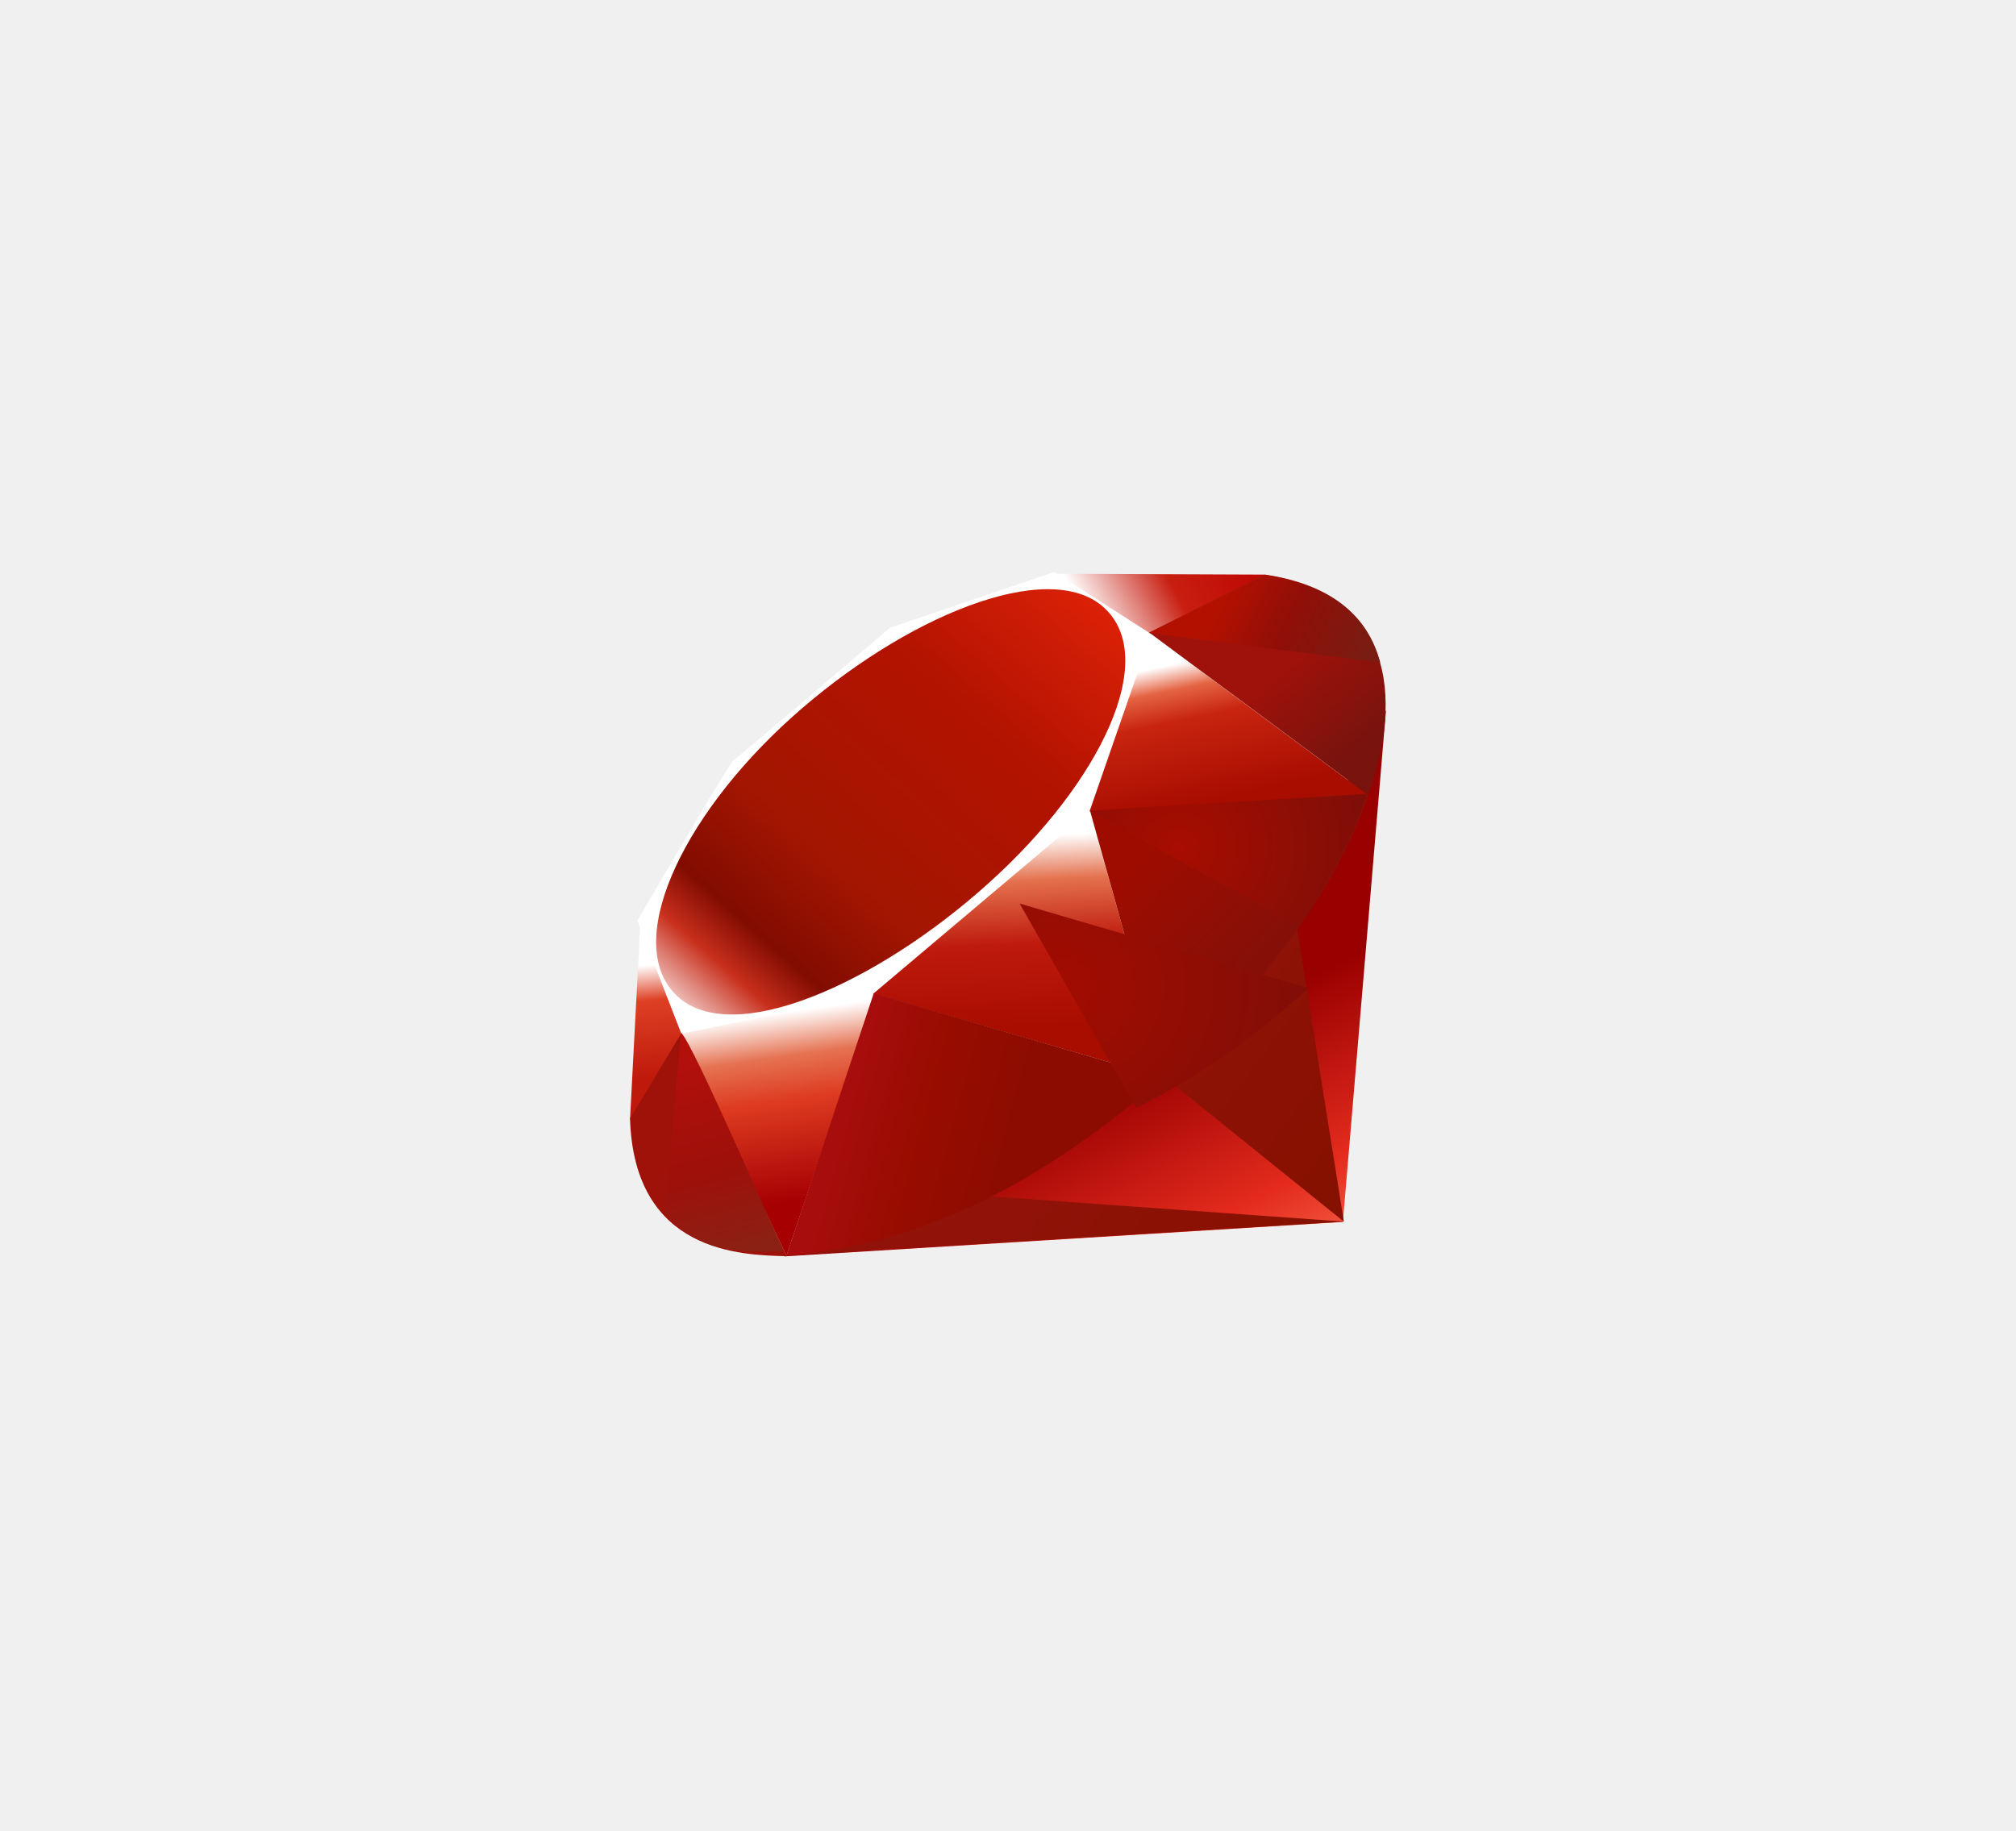
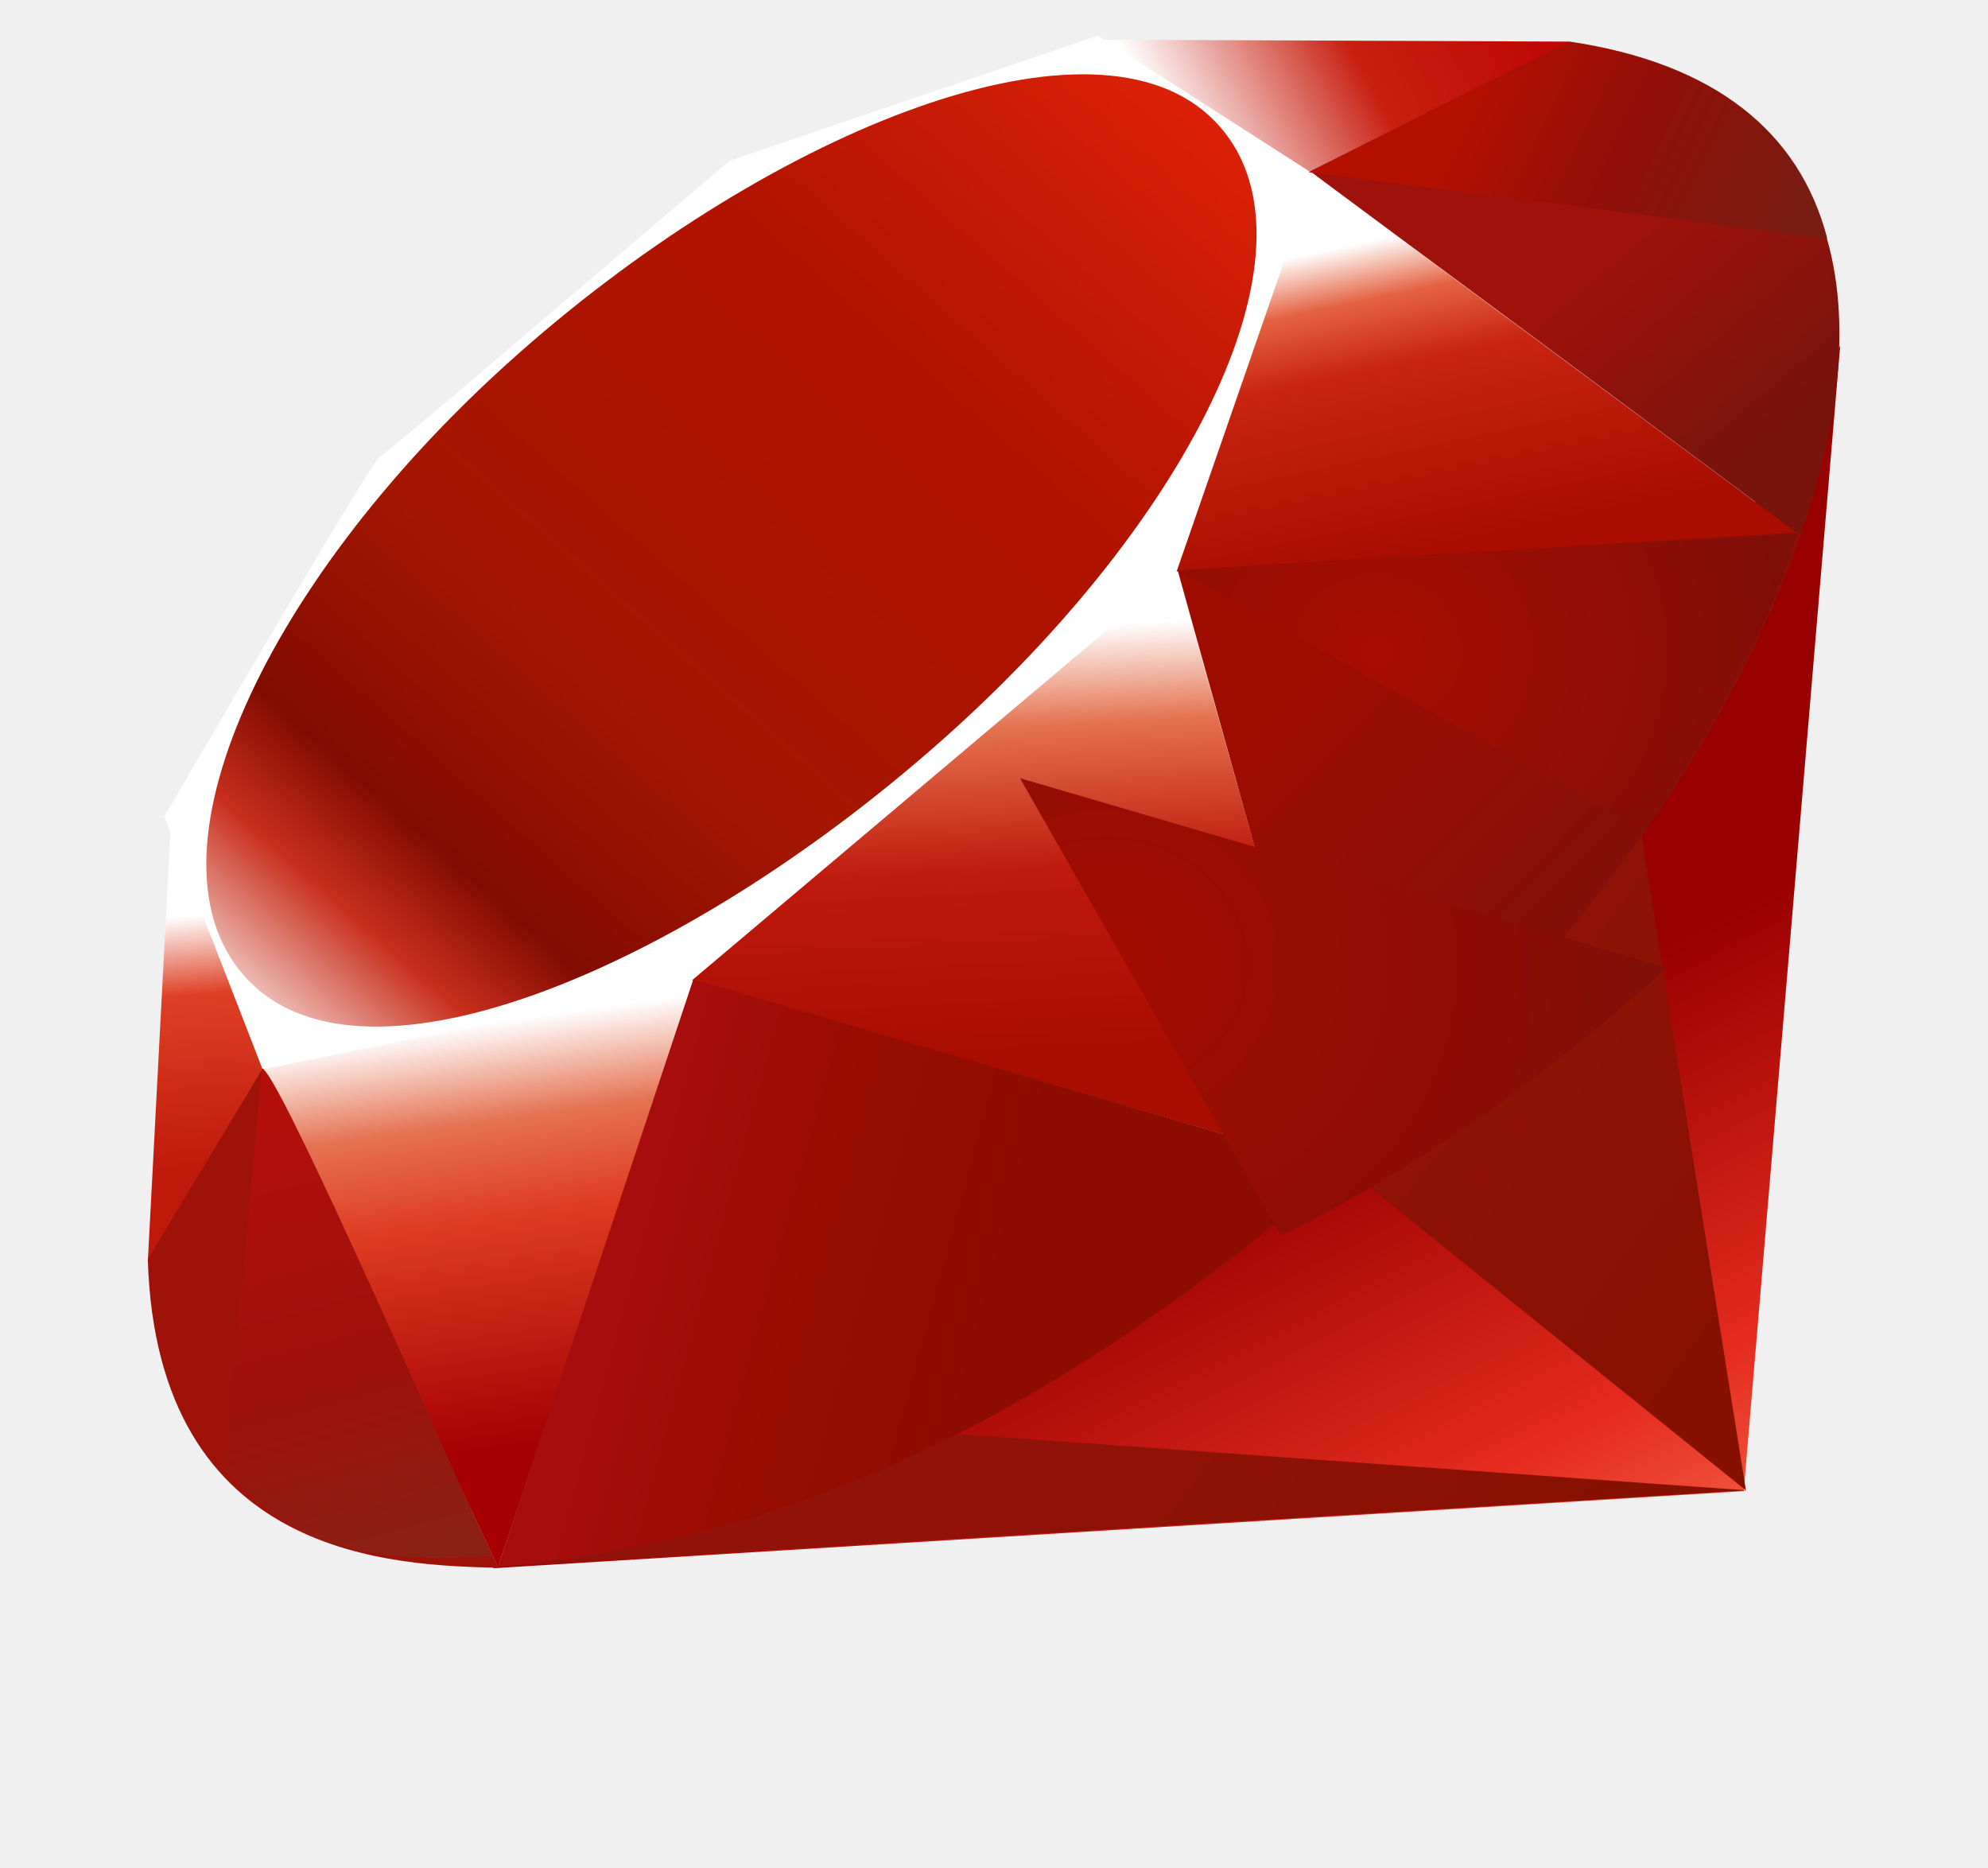
- <svg xmlns="http://www.w3.org/2000/svg" width="87" height="79" viewBox="0 0 87 79" fill="none">
-   <path fill-rule="evenodd" clip-rule="evenodd" d="M52.464 44.187L33.835 54.23L57.953 52.744L59.812 30.662L52.464 44.187Z" fill="url(#paint0_linear_3_50)" />
-   <path fill-rule="evenodd" clip-rule="evenodd" d="M57.995 52.729L55.922 39.737L50.275 46.508L57.995 52.729Z" fill="url(#paint1_linear_3_50)" />
-   <path fill-rule="evenodd" clip-rule="evenodd" d="M58.022 52.729L42.835 51.646L33.918 54.201L58.022 52.729Z" fill="url(#paint2_linear_3_50)" />
-   <path fill-rule="evenodd" clip-rule="evenodd" d="M33.938 54.205L37.732 42.919L29.384 44.54L33.938 54.205Z" fill="url(#paint3_linear_3_50)" />
-   <path fill-rule="evenodd" clip-rule="evenodd" d="M50.274 46.544L46.783 34.128L36.791 42.633L50.274 46.544Z" fill="url(#paint4_linear_3_50)" />
-   <path fill-rule="evenodd" clip-rule="evenodd" d="M59.02 34.303L49.576 27.299L46.947 35.019L59.02 34.303Z" fill="url(#paint5_linear_3_50)" />
-   <path fill-rule="evenodd" clip-rule="evenodd" d="M54.605 24.802L49.05 27.59L45.546 24.765L54.605 24.802Z" fill="url(#paint6_linear_3_50)" />
-   <path fill-rule="evenodd" clip-rule="evenodd" d="M27.188 48.326L29.515 44.472L27.632 39.881L27.188 48.326Z" fill="url(#paint7_linear_3_50)" />
-   <path fill-rule="evenodd" clip-rule="evenodd" d="M27.507 39.737L29.401 44.614L37.629 42.938L47.022 35.011L49.673 27.364L45.501 24.688L38.405 27.099C36.167 28.988 31.828 32.724 31.672 32.795C31.518 32.867 28.806 37.518 27.507 39.737Z" fill="white" />
-   <path fill-rule="evenodd" clip-rule="evenodd" d="M34.156 30.974C39.002 26.612 45.25 24.035 47.648 26.23C50.043 28.428 47.502 33.765 42.656 38.126C37.81 42.489 31.64 45.208 29.244 43.012C26.846 40.816 29.309 35.337 34.156 30.974Z" fill="url(#paint8_linear_3_50)" />
-   <path fill-rule="evenodd" clip-rule="evenodd" d="M33.938 54.201L37.704 42.878L50.204 46.525C45.684 50.373 40.657 53.629 33.938 54.201Z" fill="url(#paint9_linear_3_50)" />
-   <path fill-rule="evenodd" clip-rule="evenodd" d="M47.04 34.988L50.248 46.531C54.024 42.927 57.413 39.051 59.073 34.256L47.04 34.988Z" fill="url(#paint10_linear_3_50)" />
-   <path fill-rule="evenodd" clip-rule="evenodd" d="M59.04 34.316C60.325 30.795 60.621 25.747 54.564 24.808L49.596 27.302L59.04 34.316Z" fill="url(#paint11_linear_3_50)" />
-   <path fill-rule="evenodd" clip-rule="evenodd" d="M27.188 48.275C27.364 54.084 31.981 54.171 33.948 54.221L29.406 44.591L27.188 48.275Z" fill="#9E1209" />
-   <path fill-rule="evenodd" clip-rule="evenodd" d="M47.057 35.007C49.958 36.625 55.806 39.878 55.925 39.937C56.11 40.032 58.446 36.36 58.977 34.283L47.057 35.006V35.007Z" fill="url(#paint12_radial_3_50)" />
-   <path fill-rule="evenodd" clip-rule="evenodd" d="M44 39L49.032 47.816C52.008 46.351 54.338 44.566 56.472 42.653L44 39Z" fill="url(#paint13_radial_3_50)" />
-   <path fill-rule="evenodd" clip-rule="evenodd" d="M29.386 44.603L28.673 52.312C30.019 53.981 31.868 54.126 33.81 53.995C32.406 50.821 29.6 44.475 29.386 44.603Z" fill="url(#paint14_linear_3_50)" />
-   <path fill-rule="evenodd" clip-rule="evenodd" d="M49.566 27.32L59.562 28.594C59.028 26.541 57.39 25.217 54.598 24.802L49.566 27.32Z" fill="url(#paint15_linear_3_50)" />
+ <svg xmlns="http://www.w3.org/2000/svg" width="33" height="31" viewBox="0 0 33 36" fill="none">
+   <g clip-path="url(#clip0_250_5)">
+     <path fill-rule="evenodd" clip-rule="evenodd" d="M25.464 20.187L6.835 30.23L30.953 28.744L32.812 6.662L25.464 20.187Z" fill="url(#paint0_linear_250_5)" />
+     <path fill-rule="evenodd" clip-rule="evenodd" d="M30.995 28.729L28.922 15.737L23.275 22.508L30.995 28.729Z" fill="url(#paint1_linear_250_5)" />
+     <path fill-rule="evenodd" clip-rule="evenodd" d="M31.022 28.729L15.835 27.646L6.918 30.201L31.022 28.729Z" fill="url(#paint2_linear_250_5)" />
+     <path fill-rule="evenodd" clip-rule="evenodd" d="M6.938 30.205L10.732 18.919L2.384 20.54L6.938 30.205Z" fill="url(#paint3_linear_250_5)" />
+     <path fill-rule="evenodd" clip-rule="evenodd" d="M23.274 22.544L19.783 10.128L9.791 18.633L23.274 22.544Z" fill="url(#paint4_linear_250_5)" />
+     <path fill-rule="evenodd" clip-rule="evenodd" d="M32.02 10.303L22.576 3.299L19.947 11.019L32.02 10.303Z" fill="url(#paint5_linear_250_5)" />
+     <path fill-rule="evenodd" clip-rule="evenodd" d="M27.605 0.802L22.05 3.59L18.546 0.765L27.605 0.802Z" fill="url(#paint6_linear_250_5)" />
+     <path fill-rule="evenodd" clip-rule="evenodd" d="M0.188 24.326L2.515 20.472L0.632 15.881L0.188 24.326Z" fill="url(#paint7_linear_250_5)" />
+     <path fill-rule="evenodd" clip-rule="evenodd" d="M0.507 15.737L2.401 20.614L10.629 18.938L20.022 11.011L22.673 3.364L18.501 0.688L11.405 3.099C9.168 4.988 4.828 8.725 4.672 8.795C4.518 8.866 1.807 13.518 0.507 15.737Z" fill="white" />
+     <path fill-rule="evenodd" clip-rule="evenodd" d="M7.156 6.974C12.002 2.612 18.25 0.035 20.648 2.231C23.043 4.428 20.502 9.765 15.656 14.126C10.81 18.488 4.639 21.208 2.244 19.012C-0.154 16.816 2.31 11.336 7.156 6.974Z" fill="url(#paint8_linear_250_5)" />
+     <path fill-rule="evenodd" clip-rule="evenodd" d="M6.938 30.201L10.704 18.878L23.204 22.525C18.684 26.373 13.658 29.629 6.938 30.201Z" fill="url(#paint9_linear_250_5)" />
+     <path fill-rule="evenodd" clip-rule="evenodd" d="M20.04 10.988L23.248 22.531C27.024 18.927 30.413 15.051 32.073 10.256L20.04 10.988Z" fill="url(#paint10_linear_250_5)" />
+     <path fill-rule="evenodd" clip-rule="evenodd" d="M32.04 10.316C33.325 6.795 33.621 1.746 27.564 0.808L22.596 3.302L32.04 10.316Z" fill="url(#paint11_linear_250_5)" />
+     <path fill-rule="evenodd" clip-rule="evenodd" d="M0.188 24.275C0.364 30.084 4.981 30.171 6.948 30.221L2.406 20.591L0.188 24.275Z" fill="#9E1209" />
+     <path fill-rule="evenodd" clip-rule="evenodd" d="M20.058 11.007C22.958 12.625 28.806 15.878 28.925 15.937C29.11 16.032 31.446 12.36 31.977 10.283L20.058 11.006V11.007Z" fill="url(#paint12_radial_250_5)" />
+     <path fill-rule="evenodd" clip-rule="evenodd" d="M17 15L22.032 23.816C25.008 22.351 27.338 20.566 29.472 18.652L17 15Z" fill="url(#paint13_radial_250_5)" />
+     <path fill-rule="evenodd" clip-rule="evenodd" d="M2.386 20.603L1.673 28.312C3.019 29.981 4.868 30.126 6.81 29.995C5.406 26.821 2.6 20.475 2.386 20.603Z" fill="url(#paint14_linear_250_5)" />
+     <path fill-rule="evenodd" clip-rule="evenodd" d="M22.566 3.32L32.562 4.594C32.028 2.541 30.39 1.217 27.598 0.802L22.566 3.32Z" fill="url(#paint15_linear_250_5)" />
+   </g>
  <defs>
-     <linearGradient id="paint0_linear_3_50" x1="55.851" y1="56.917" x2="49.924" y2="45.392" gradientUnits="userSpaceOnUse">
+     <linearGradient id="paint0_linear_250_5" x1="28.851" y1="32.917" x2="22.924" y2="21.392" gradientUnits="userSpaceOnUse">
      <stop stop-color="#FB7655" />
      <stop offset="0.41" stop-color="#E42B1E" />
      <stop offset="0.99" stop-color="#990000" />
      <stop offset="1" stop-color="#990000" />
    </linearGradient>
-     <linearGradient id="paint1_linear_3_50" x1="59.28" y1="47.648" x2="50.959" y2="41.499" gradientUnits="userSpaceOnUse">
+     <linearGradient id="paint1_linear_250_5" x1="32.28" y1="23.648" x2="23.959" y2="17.499" gradientUnits="userSpaceOnUse">
      <stop stop-color="#871101" />
      <stop offset="0.99" stop-color="#911209" />
      <stop offset="1" stop-color="#911209" />
    </linearGradient>
-     <linearGradient id="paint2_linear_3_50" x1="52.182" y1="57.252" x2="43.864" y2="51.102" gradientUnits="userSpaceOnUse">
+     <linearGradient id="paint2_linear_250_5" x1="25.182" y1="33.252" x2="16.863" y2="27.102" gradientUnits="userSpaceOnUse">
      <stop stop-color="#871101" />
      <stop offset="0.99" stop-color="#911209" />
      <stop offset="1" stop-color="#911209" />
    </linearGradient>
-     <linearGradient id="paint3_linear_3_50" x1="33.559" y1="43.735" x2="34.698" y2="51.883" gradientUnits="userSpaceOnUse">
+     <linearGradient id="paint3_linear_250_5" x1="6.559" y1="19.735" x2="7.698" y2="27.883" gradientUnits="userSpaceOnUse">
      <stop stop-color="white" />
      <stop offset="0.23" stop-color="#E57252" />
      <stop offset="0.46" stop-color="#DE3B20" />
      <stop offset="0.99" stop-color="#A60003" />
      <stop offset="1" stop-color="#A60003" />
    </linearGradient>
-     <linearGradient id="paint4_linear_3_50" x1="43.017" y1="36.158" x2="43.435" y2="44.444" gradientUnits="userSpaceOnUse">
+     <linearGradient id="paint4_linear_250_5" x1="16.017" y1="12.159" x2="16.435" y2="20.444" gradientUnits="userSpaceOnUse">
      <stop stop-color="white" />
      <stop offset="0.23" stop-color="#E4714E" />
      <stop offset="0.56" stop-color="#BE1A0D" />
      <stop offset="0.99" stop-color="#A80D00" />
      <stop offset="1" stop-color="#A80D00" />
    </linearGradient>
-     <linearGradient id="paint5_linear_3_50" x1="51.41" y1="28.503" x2="52.672" y2="34.493" gradientUnits="userSpaceOnUse">
+     <linearGradient id="paint5_linear_250_5" x1="24.41" y1="4.503" x2="25.672" y2="10.493" gradientUnits="userSpaceOnUse">
      <stop stop-color="white" />
      <stop offset="0.18" stop-color="#E46342" />
      <stop offset="0.4" stop-color="#C82410" />
      <stop offset="0.99" stop-color="#A80D00" />
      <stop offset="1" stop-color="#A80D00" />
    </linearGradient>
-     <linearGradient id="paint6_linear_3_50" x1="46.779" y1="26.413" x2="53.048" y2="22.961" gradientUnits="userSpaceOnUse">
+     <linearGradient id="paint6_linear_250_5" x1="19.779" y1="2.413" x2="26.048" y2="-1.039" gradientUnits="userSpaceOnUse">
      <stop stop-color="white" />
      <stop offset="0.54" stop-color="#C81F11" />
      <stop offset="0.99" stop-color="#BF0905" />
      <stop offset="1" stop-color="#BF0905" />
    </linearGradient>
-     <linearGradient id="paint7_linear_3_50" x1="27.831" y1="41.666" x2="28.275" y2="46.565" gradientUnits="userSpaceOnUse">
+     <linearGradient id="paint7_linear_250_5" x1="0.83" y1="17.666" x2="1.275" y2="22.565" gradientUnits="userSpaceOnUse">
      <stop stop-color="white" />
      <stop offset="0.31" stop-color="#DE4024" />
      <stop offset="0.99" stop-color="#BF190B" />
      <stop offset="1" stop-color="#BF190B" />
    </linearGradient>
-     <linearGradient id="paint8_linear_3_50" x1="24.132" y1="47.879" x2="46.927" y2="22.067" gradientUnits="userSpaceOnUse">
+     <linearGradient id="paint8_linear_250_5" x1="-2.868" y1="23.879" x2="19.927" y2="-1.934" gradientUnits="userSpaceOnUse">
      <stop stop-color="#BD0012" />
      <stop offset="0.07" stop-color="white" />
      <stop offset="0.17" stop-color="white" />
      <stop offset="0.27" stop-color="#C82F1C" />
      <stop offset="0.33" stop-color="#820C01" />
      <stop offset="0.46" stop-color="#A31601" />
      <stop offset="0.72" stop-color="#B31301" />
      <stop offset="0.99" stop-color="#E82609" />
      <stop offset="1" stop-color="#E82609" />
    </linearGradient>
-     <linearGradient id="paint9_linear_3_50" x1="43.501" y1="50.261" x2="35.977" y2="48.216" gradientUnits="userSpaceOnUse">
+     <linearGradient id="paint9_linear_250_5" x1="16.501" y1="26.261" x2="8.977" y2="24.216" gradientUnits="userSpaceOnUse">
      <stop stop-color="#8C0C01" />
      <stop offset="0.54" stop-color="#990C00" />
      <stop offset="0.99" stop-color="#A80D0E" />
      <stop offset="1" stop-color="#A80D0E" />
    </linearGradient>
-     <linearGradient id="paint10_linear_3_50" x1="56.584" y1="41.959" x2="50.404" y2="35.859" gradientUnits="userSpaceOnUse">
+     <linearGradient id="paint10_linear_250_5" x1="29.584" y1="17.959" x2="23.404" y2="11.859" gradientUnits="userSpaceOnUse">
      <stop stop-color="#7E110B" />
      <stop offset="0.99" stop-color="#9E0C00" />
      <stop offset="1" stop-color="#9E0C00" />
    </linearGradient>
-     <linearGradient id="paint11_linear_3_50" x1="59.07" y1="31.855" x2="56.044" y2="28.291" gradientUnits="userSpaceOnUse">
+     <linearGradient id="paint11_linear_250_5" x1="32.07" y1="7.855" x2="29.044" y2="4.291" gradientUnits="userSpaceOnUse">
      <stop stop-color="#79130D" />
      <stop offset="0.99" stop-color="#9E120B" />
      <stop offset="1" stop-color="#9E120B" />
    </linearGradient>
-     <radialGradient id="paint12_radial_3_50" cx="0" cy="0" r="1" gradientUnits="userSpaceOnUse" gradientTransform="translate(50.8719 36.5572) scale(8.29212 7.52963)">
+     <radialGradient id="paint12_radial_250_5" cx="0" cy="0" r="1" gradientUnits="userSpaceOnUse" gradientTransform="translate(23.8719 12.5572) scale(8.29212 7.52963)">
      <stop stop-color="#A80D00" />
      <stop offset="0.99" stop-color="#7E0E08" />
      <stop offset="1" stop-color="#7E0E08" />
    </radialGradient>
-     <radialGradient id="paint13_radial_3_50" cx="0" cy="0" r="1" gradientUnits="userSpaceOnUse" gradientTransform="translate(45.6897 42.6019) scale(11.0233 10.0096)">
+     <radialGradient id="paint13_radial_250_5" cx="0" cy="0" r="1" gradientUnits="userSpaceOnUse" gradientTransform="translate(18.6897 18.6019) scale(11.0233 10.0096)">
      <stop stop-color="#A30C00" />
      <stop offset="0.99" stop-color="#800E08" />
      <stop offset="1" stop-color="#800E08" />
    </radialGradient>
-     <linearGradient id="paint14_linear_3_50" x1="31.58" y1="54.194" x2="29.282" y2="45.611" gradientUnits="userSpaceOnUse">
+     <linearGradient id="paint14_linear_250_5" x1="4.58" y1="30.194" x2="2.282" y2="21.611" gradientUnits="userSpaceOnUse">
      <stop stop-color="#8B2114" />
      <stop offset="0.43" stop-color="#9E100A" />
      <stop offset="0.99" stop-color="#B3100C" />
      <stop offset="1" stop-color="#B3100C" />
    </linearGradient>
-     <linearGradient id="paint15_linear_3_50" x1="52.651" y1="26.153" x2="58.603" y2="29.046" gradientUnits="userSpaceOnUse">
+     <linearGradient id="paint15_linear_250_5" x1="25.651" y1="2.153" x2="31.603" y2="5.046" gradientUnits="userSpaceOnUse">
      <stop stop-color="#B31000" />
      <stop offset="0.44" stop-color="#910F08" />
      <stop offset="0.99" stop-color="#791C12" />
      <stop offset="1" stop-color="#791C12" />
    </linearGradient>
+     <clipPath id="clip0_250_5">
+       <rect width="33" height="31" fill="white" />
+     </clipPath>
  </defs>
</svg>
